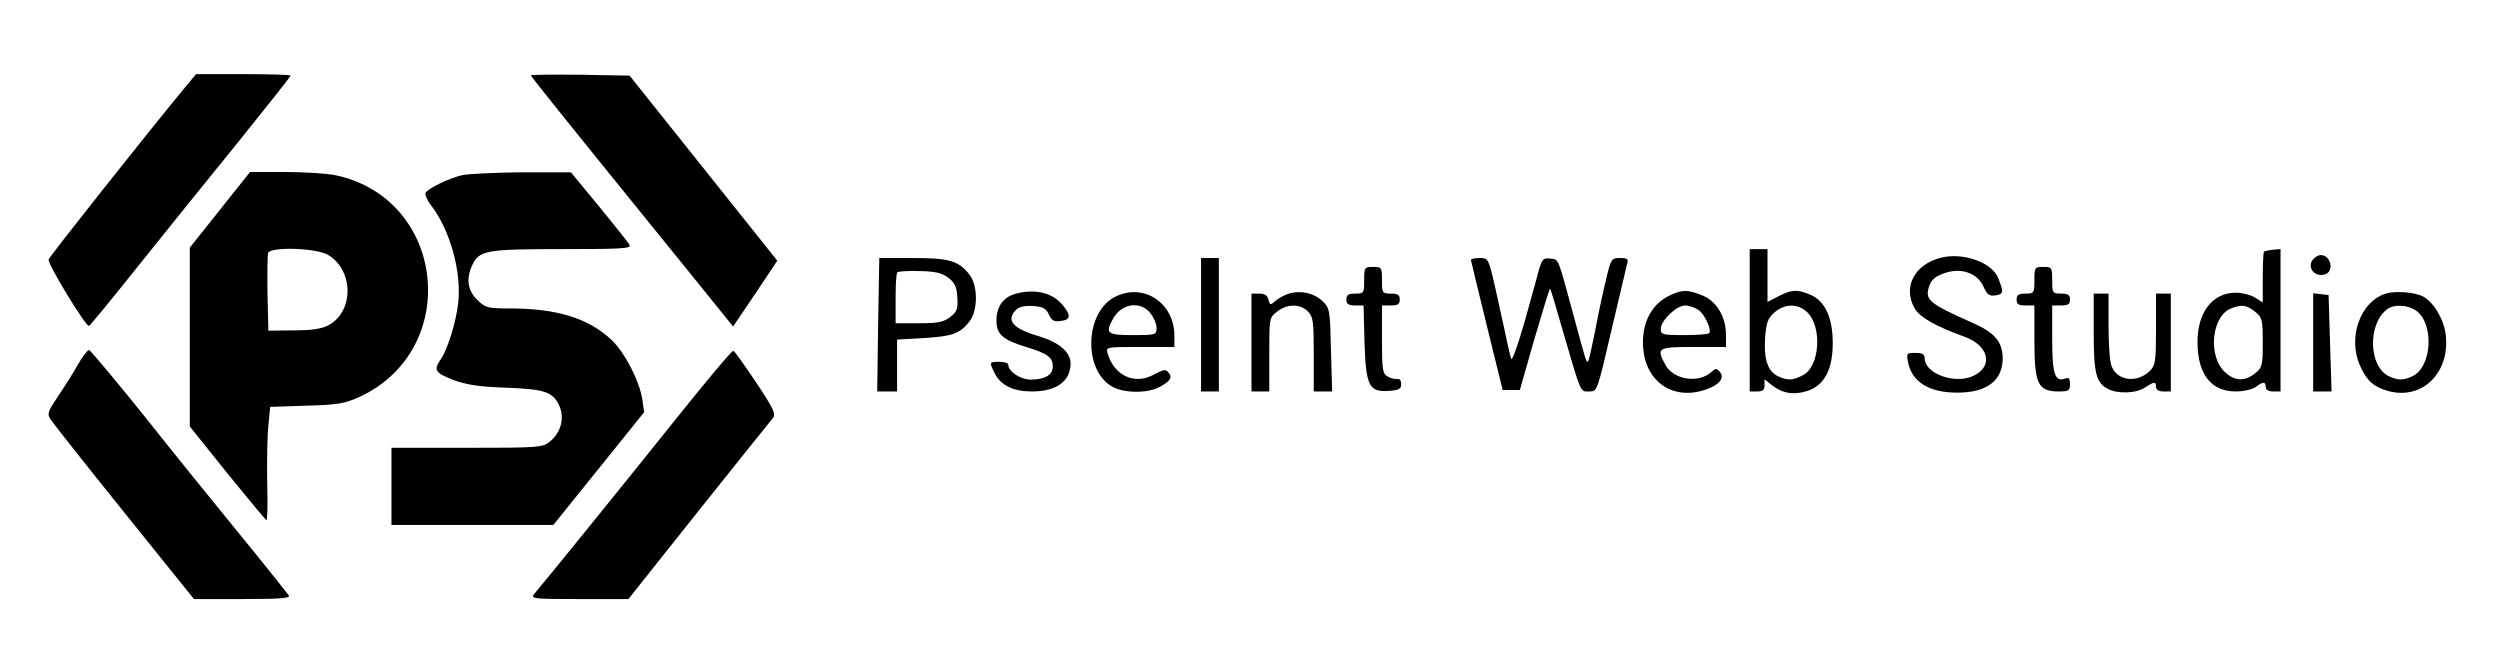
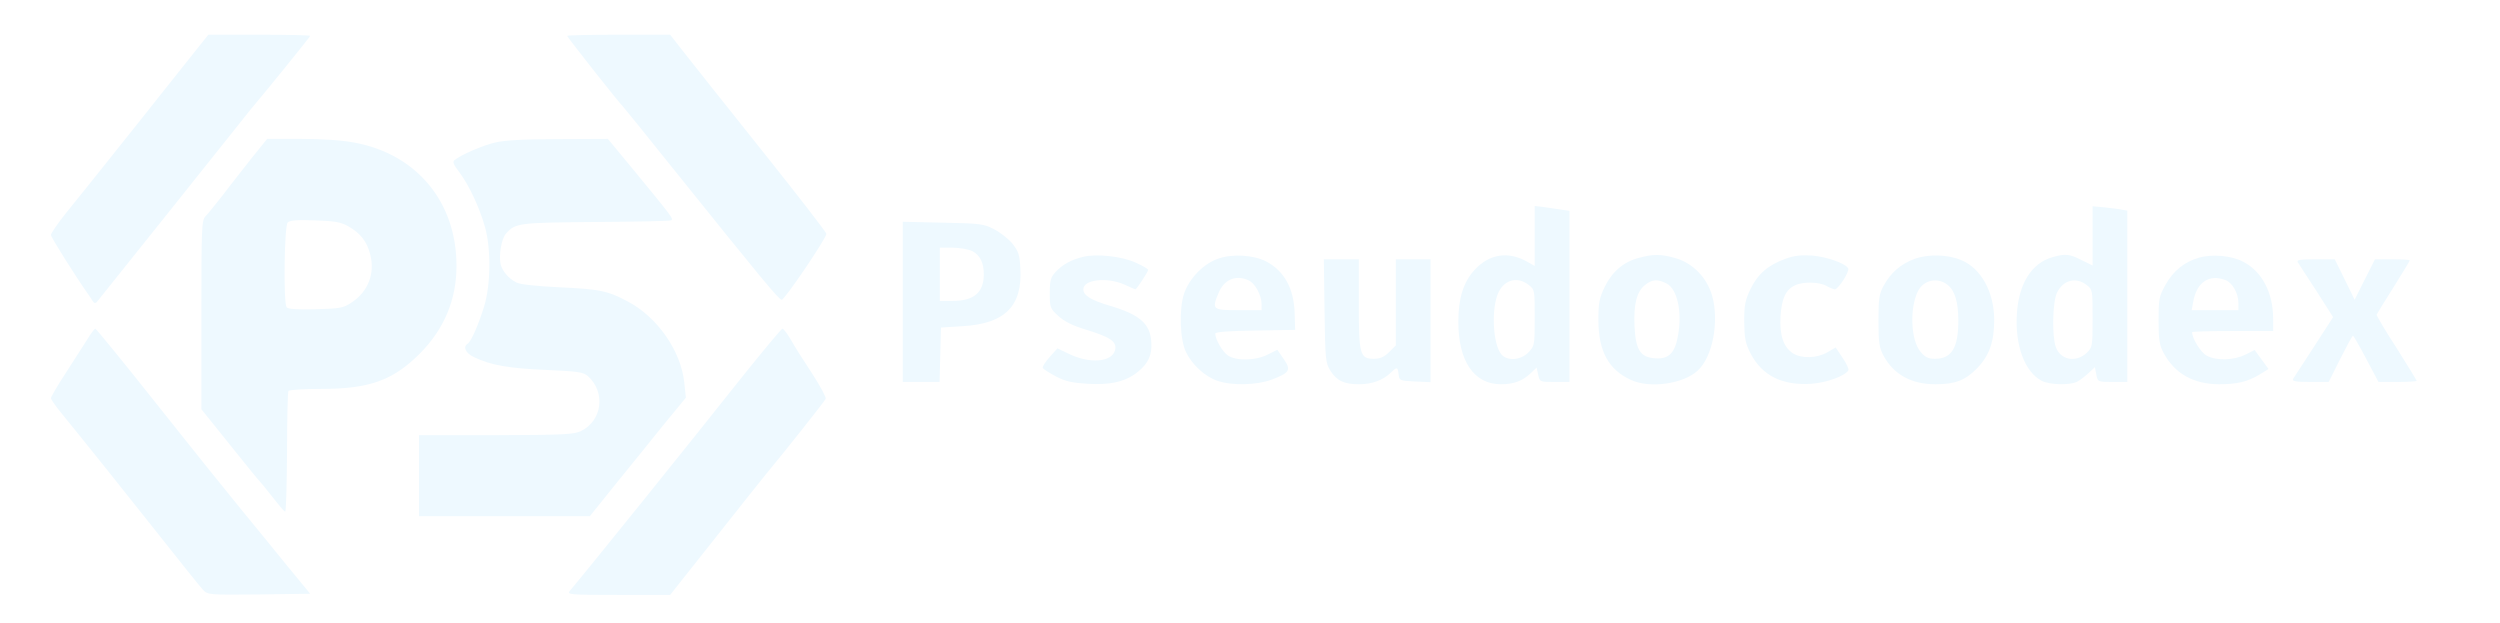
- <svg xmlns="http://www.w3.org/2000/svg" version="1.0" width="843pt" height="222pt" viewBox="0 0 843 222" preserveAspectRatio="xMidYMid meet">
-   <g transform="translate(0,222) scale(0.1,-0.1)" fill="#000000" stroke="none">
-     <path d="M622 1923 c-124 -150 -454 -566 -458 -578 -5 -13 124 -225 136 -224 3 0 79 93 170 207 91 114 243 302 338 419 94 117 172 215 172 218 0 3 -72 5 -159 5 l-160 0 -39 -47z" />
-     <path d="M1790 1966 c0 -4 135 -172 522 -649 l160 -198 75 111 74 111 -249 312 -249 312 -167 3 c-91 1 -166 0 -166 -2z" />
-     <path d="M742 1513 l-102 -128 0 -302 0 -301 125 -156 c69 -85 129 -157 133 -160 4 -2 5 55 3 126 -1 72 0 159 4 193 l6 63 122 4 c107 3 129 7 180 30 345 161 290 668 -81 747 -29 6 -106 11 -171 11 l-118 0 -101 -127z m365 -153 c86 -52 87 -191 0 -237 -23 -12 -57 -17 -117 -17 l-85 -1 -3 124 c-1 69 0 131 2 138 9 22 164 17 203 -7z" />
-     <path d="M1557 1629 c-43 -10 -113 -44 -122 -59 -3 -5 5 -25 19 -43 64 -83 103 -225 91 -329 -7 -64 -36 -157 -59 -190 -25 -36 -19 -45 42 -69 43 -16 85 -23 172 -26 137 -5 163 -14 185 -59 20 -43 7 -93 -32 -124 -24 -19 -40 -20 -279 -20 l-254 0 0 -130 0 -130 273 0 273 0 153 190 153 190 -6 43 c-10 63 -58 156 -102 199 -79 75 -185 108 -347 108 -73 0 -80 2 -108 29 -32 32 -38 71 -17 116 23 51 47 55 303 55 201 0 235 2 228 14 -4 8 -51 66 -103 130 l-95 115 -165 0 c-91 -1 -182 -5 -203 -10z" />
-     <path d="M5900 1140 l0 -240 25 0 c19 0 25 5 25 21 l0 20 25 -20 c36 -28 75 -34 120 -19 57 19 85 72 85 161 0 86 -26 142 -75 163 -45 19 -63 18 -108 -5 l-37 -19 0 89 0 89 -30 0 -30 0 0 -240z m195 26 c50 -50 41 -182 -15 -211 -35 -18 -51 -19 -84 -4 -35 16 -49 58 -44 130 4 52 9 66 32 86 35 30 80 30 111 -1z" />
-     <path d="M7634 1371 c-2 -2 -4 -42 -4 -88 l0 -83 -25 16 c-14 9 -44 17 -66 17 -78 0 -129 -65 -129 -166 0 -108 45 -167 129 -167 26 0 56 7 67 15 25 19 34 19 34 0 0 -9 9 -15 25 -15 l25 0 0 240 0 240 -26 -2 c-14 -2 -27 -4 -30 -7z m-30 -202 c24 -19 26 -26 26 -104 0 -78 -2 -85 -26 -104 -34 -27 -66 -27 -99 2 -61 52 -49 190 18 217 35 14 52 12 81 -11z" />
-     <path d="M6545 1351 c-91 -23 -130 -101 -88 -172 18 -30 70 -59 166 -94 82 -29 100 -98 34 -131 -61 -32 -167 5 -167 58 0 14 -8 18 -31 18 -30 0 -31 -1 -25 -32 13 -66 71 -102 166 -102 101 0 155 42 153 120 -2 53 -28 83 -101 115 -150 67 -163 78 -146 126 7 20 21 32 51 42 56 20 112 0 132 -47 12 -26 19 -31 40 -28 27 4 28 11 9 58 -20 53 -119 88 -193 69z" />
-     <path d="M7802 1348 c-26 -26 1 -65 38 -53 32 10 20 65 -15 65 -6 0 -16 -5 -23 -12z" />
-     <path d="M2961 1125 l-3 -225 33 0 34 0 0 87 0 88 90 5 c97 6 122 15 154 56 29 37 29 121 0 158 -37 47 -68 56 -191 56 l-113 0 -4 -225z m236 159 c22 -17 29 -30 31 -66 3 -40 -1 -49 -24 -67 -22 -17 -40 -21 -105 -21 l-79 0 0 83 c0 46 2 86 6 89 3 3 36 5 74 4 53 -1 75 -6 97 -22z" />
-     <path d="M4050 1125 l0 -225 30 0 30 0 0 225 0 225 -30 0 -30 0 0 -225z" />
-     <path d="M4960 1343 c1 -5 25 -105 54 -223 l53 -215 29 0 29 0 49 172 c28 95 51 171 53 169 2 -1 21 -65 43 -142 63 -216 58 -204 89 -204 27 0 27 1 74 203 26 111 50 212 53 225 6 19 3 22 -24 22 -29 0 -30 -1 -51 -92 -12 -51 -28 -129 -36 -172 -9 -44 -17 -82 -20 -84 -6 -6 -6 -4 -50 158 -53 195 -48 185 -78 188 -22 3 -27 -2 -37 -35 -5 -21 -28 -101 -49 -178 -22 -77 -42 -133 -45 -125 -3 8 -13 49 -21 90 -9 41 -25 114 -36 163 -20 85 -21 87 -50 87 -16 0 -29 -3 -29 -7z" />
-     <path d="M4600 1275 c0 -43 -1 -45 -30 -45 -23 0 -30 -4 -30 -20 0 -15 7 -20 29 -20 l29 0 3 -124 c5 -148 15 -169 83 -164 33 2 41 7 41 23 0 11 -6 19 -13 17 -7 -1 -22 2 -32 8 -18 10 -20 22 -20 125 l0 115 30 0 c23 0 30 4 30 20 0 16 -7 20 -30 20 -29 0 -30 2 -30 45 0 43 -1 45 -30 45 -29 0 -30 -2 -30 -45z" />
-     <path d="M6860 1275 c0 -43 -1 -45 -30 -45 -23 0 -30 -4 -30 -20 0 -16 7 -20 30 -20 l30 0 0 -116 c0 -149 11 -174 83 -174 33 0 37 3 37 25 0 18 -4 23 -15 19 -36 -14 -45 14 -45 132 l0 114 30 0 c23 0 30 4 30 20 0 16 -7 20 -30 20 -29 0 -30 2 -30 45 0 43 -1 45 -30 45 -29 0 -30 -2 -30 -45z" />
-     <path d="M3423 1229 c-41 -12 -63 -44 -63 -90 0 -46 21 -65 100 -89 73 -22 90 -35 90 -66 0 -28 -26 -44 -74 -44 -35 0 -76 27 -76 50 0 6 -13 10 -30 10 -35 0 -35 -1 -15 -40 20 -40 63 -60 125 -60 83 0 130 35 130 95 0 38 -40 71 -106 91 -88 25 -113 54 -78 89 11 11 30 15 58 13 33 -2 43 -8 53 -29 10 -21 18 -25 42 -21 32 4 33 20 2 56 -34 40 -94 53 -158 35z" />
-     <path d="M3764 1221 c-105 -48 -114 -246 -15 -304 39 -23 118 -24 159 -3 38 20 47 33 32 50 -9 12 -17 10 -49 -7 -65 -36 -134 -4 -156 71 -6 22 -6 22 109 22 l116 0 0 38 c0 109 -101 178 -196 133z m115 -57 c12 -15 21 -37 21 -50 0 -23 -3 -24 -80 -24 -86 0 -94 6 -68 53 28 54 93 64 127 21z" />
-     <path d="M4346 1230 c-15 -5 -36 -16 -46 -25 -16 -15 -18 -14 -23 5 -3 14 -13 20 -31 20 l-26 0 0 -165 0 -165 30 0 30 0 0 124 c0 123 0 125 26 145 34 27 78 27 104 1 18 -18 20 -33 20 -145 l0 -125 31 0 31 0 -4 140 c-3 134 -4 141 -28 164 -29 28 -73 38 -114 26z" />
-     <path d="M5635 1226 c-61 -27 -95 -85 -95 -161 0 -119 86 -191 194 -164 56 14 85 42 66 64 -12 14 -15 14 -30 0 -44 -39 -129 -25 -155 26 -30 56 -26 59 95 59 l110 0 0 40 c0 62 -31 114 -80 134 -48 19 -65 20 -105 2z m92 -51 c22 -15 46 -69 36 -79 -4 -3 -42 -6 -85 -6 -72 0 -78 2 -78 21 0 28 53 79 82 79 13 0 33 -7 45 -15z" />
-     <path d="M8045 1230 c-87 -27 -130 -150 -86 -245 23 -51 46 -70 96 -84 114 -30 207 63 192 190 -6 52 -40 109 -76 129 -29 15 -93 20 -126 10z m100 -56 c64 -42 57 -192 -11 -223 -31 -14 -47 -14 -78 0 -69 32 -73 176 -7 226 22 17 67 16 96 -3z" />
-     <path d="M7060 1100 c0 -139 8 -170 47 -191 33 -18 97 -16 127 5 31 20 36 20 36 1 0 -9 9 -15 25 -15 l25 0 0 165 0 165 -25 0 -25 0 0 -120 c0 -106 -2 -122 -20 -140 -43 -43 -111 -35 -130 16 -6 14 -10 75 -10 135 l0 109 -25 0 -25 0 0 -130z" />
-     <path d="M7800 1066 l0 -166 31 0 31 0 -5 163 -5 162 -26 3 -26 3 0 -165z" />
-     <path d="M264 993 c-15 -27 -45 -75 -67 -107 -36 -54 -39 -61 -26 -81 8 -12 119 -153 248 -313 l235 -292 163 0 c129 0 163 3 157 12 -5 7 -78 99 -163 203 -86 105 -234 288 -329 408 -96 119 -178 217 -182 217 -4 0 -21 -21 -36 -47z" />
-     <path d="M2275 802 c-168 -210 -432 -536 -473 -584 -14 -17 -6 -18 151 -18 l166 0 237 298 c130 163 243 304 250 312 11 14 3 31 -56 120 -39 58 -73 106 -77 107 -5 2 -93 -104 -198 -235z" />
+ <svg xmlns="http://www.w3.org/2000/svg" version="1.0" width="1080pt" height="269pt" viewBox="0 0 1080 269" preserveAspectRatio="xMidYMid meet">
+   <g transform="translate(0,269) scale(0.1,-0.1)" fill="#eef9ff" stroke="none">
+     <path d="M743 2343 c-86 -109 -209 -263 -273 -343 -64 -80 -146 -183 -183 -228 -37 -46 -67 -90 -67 -97 0 -10 104 -175 160 -255 6 -8 15 -22 20 -30 6 -10 12 -11 18 -5 5 6 152 190 328 410 175 220 326 409 335 420 67 79 259 316 259 320 0 3 -99 5 -220 5 l-220 0 -157 -197z" fill="#eef9ff" />
+     <path d="M2450 2535 c0 -5 228 -294 241 -305 3 -3 96 -117 206 -255 396 -493 468 -580 480 -580 13 0 193 266 193 285 0 6 -123 165 -273 353 -150 188 -302 379 -337 424 l-65 83 -222 0 c-123 0 -223 -2 -223 -5z" fill="#eef9ff" />
+     <path d="M1084 2003 c-38 -49 -94 -119 -123 -158 -30 -38 -63 -79 -73 -89 -17 -18 -18 -48 -18 -427 l0 -407 107 -133 c113 -141 124 -155 161 -197 12 -15 37 -46 55 -69 18 -23 35 -43 39 -43 4 0 7 115 8 256 0 141 3 261 6 265 3 5 67 9 144 9 206 0 309 37 425 154 104 105 157 232 157 376 1 276 -171 484 -441 534 -51 10 -139 16 -230 16 l-147 0 -70 -87z m423 -292 c50 -29 78 -64 92 -119 22 -82 -8 -161 -79 -208 -37 -25 -50 -27 -158 -30 -82 -2 -119 1 -124 9 -14 21 -10 351 5 366 9 9 41 12 117 9 88 -3 112 -7 147 -27z" fill="#eef9ff" />
+     <path d="M2138 2074 c-53 -12 -147 -53 -175 -76 -9 -7 -3 -21 22 -53 41 -55 86 -150 110 -235 27 -95 25 -253 -4 -345 -25 -81 -56 -151 -71 -160 -21 -13 -9 -41 28 -58 73 -35 148 -48 309 -55 141 -6 164 -10 183 -27 77 -70 62 -192 -30 -237 -31 -15 -75 -17 -367 -18 l-333 0 0 -175 0 -175 369 0 369 0 115 143 c63 78 157 193 207 256 l93 113 -7 66 c-14 135 -116 282 -243 349 -87 47 -123 54 -298 62 -100 5 -169 12 -185 21 -33 17 -59 48 -67 77 -9 39 3 112 23 134 41 46 54 47 384 50 173 1 321 4 328 7 14 5 9 11 -167 225 l-105 127 -216 -1 c-147 0 -233 -5 -272 -15z" fill="#eef9ff" />
+     <path d="M6630 1670 l0 -129 -32 18 c-82 47 -164 34 -227 -34 -49 -53 -71 -123 -71 -225 0 -171 68 -270 184 -270 55 0 93 14 128 47 l26 25 7 -31 c7 -31 7 -31 71 -31 l64 0 0 370 0 369 -32 5 c-18 3 -52 7 -75 11 l-43 5 0 -130z m-26 -211 c26 -20 26 -23 26 -142 0 -118 -1 -122 -27 -149 -32 -34 -90 -39 -116 -10 -39 43 -46 206 -12 272 27 53 82 66 129 29z" fill="#eef9ff" />
+     <path d="M9040 1671 l0 -128 -47 23 c-52 27 -71 29 -126 13 -90 -25 -146 -114 -154 -244 -9 -137 34 -252 107 -290 34 -18 122 -20 153 -4 12 6 34 23 49 37 l28 26 6 -32 c6 -32 7 -32 70 -32 l64 0 0 370 0 370 -22 4 c-13 3 -47 7 -75 10 l-53 5 0 -128z m-26 -212 c26 -20 26 -22 26 -145 0 -122 -1 -125 -26 -149 -47 -43 -113 -30 -133 26 -17 48 -14 195 5 234 26 55 82 70 128 34z" fill="#eef9ff" />
+     <path d="M3900 1386 l0 -346 80 0 79 0 3 118 3 117 95 6 c182 11 257 87 248 249 -3 59 -8 74 -34 107 -17 21 -53 49 -80 63 -45 23 -60 25 -221 28 l-173 4 0 -346z m301 219 c33 -18 49 -50 49 -100 0 -79 -43 -115 -135 -115 l-55 0 0 115 0 115 55 0 c31 0 69 -7 86 -15z" fill="#eef9ff" />
+     <path d="M4677 1580 c-51 -13 -87 -33 -117 -65 -21 -23 -25 -36 -25 -92 0 -62 2 -66 37 -98 26 -24 62 -42 122 -60 104 -32 132 -51 123 -88 -14 -52 -110 -60 -203 -14 l-46 22 -34 -38 c-19 -21 -32 -42 -29 -47 4 -6 30 -22 58 -37 41 -21 70 -27 137 -31 94 -5 150 7 200 40 50 35 73 71 74 120 2 94 -41 136 -179 177 -82 24 -115 45 -115 71 0 43 103 54 179 20 24 -11 44 -20 46 -20 5 0 55 76 55 84 0 4 -24 18 -53 31 -60 28 -171 40 -230 25z" fill="#eef9ff" />
+     <path d="M5267 1574 c-65 -20 -129 -85 -152 -153 -22 -67 -18 -199 9 -253 26 -54 82 -105 135 -123 64 -22 169 -19 235 5 78 30 85 41 51 90 l-27 39 -42 -21 c-51 -26 -134 -28 -171 -4 -24 16 -55 70 -55 95 0 7 65 12 173 13 l172 3 -2 70 c-3 109 -45 185 -124 226 -53 27 -142 33 -202 13z m127 -95 c28 -13 56 -64 56 -103 l0 -26 -100 0 c-112 0 -116 3 -86 74 24 59 75 80 130 55z" fill="#eef9ff" />
+     <path d="M7080 1576 c-66 -17 -115 -59 -147 -124 -24 -50 -28 -69 -28 -147 1 -133 44 -212 140 -256 81 -38 225 -18 288 39 66 59 95 214 63 326 -23 77 -82 138 -155 160 -64 19 -99 19 -161 2z m120 -111 c45 -23 67 -119 50 -219 -13 -80 -39 -108 -99 -104 -65 4 -85 36 -90 140 -4 96 10 149 46 177 31 25 54 26 93 6z" fill="#eef9ff" />
+     <path d="M7713 1572 c-74 -27 -118 -64 -150 -129 -24 -50 -28 -69 -28 -143 1 -72 5 -93 28 -138 50 -95 136 -138 262 -130 66 5 144 33 160 58 3 5 -8 30 -25 54 l-30 45 -36 -21 c-45 -26 -112 -28 -149 -4 -41 27 -58 79 -53 161 5 77 23 115 64 133 34 16 104 14 134 -3 14 -8 30 -14 36 -15 16 0 66 79 58 91 -13 22 -94 50 -156 55 -46 3 -77 0 -115 -14z" fill="#eef9ff" />
+     <path d="M8272 1572 c-61 -22 -104 -60 -135 -117 -19 -34 -22 -56 -22 -150 0 -95 3 -116 22 -152 44 -81 120 -123 224 -123 86 0 129 17 180 69 53 55 74 114 74 211 -1 119 -57 221 -142 256 -58 25 -142 27 -201 6z m141 -112 c32 -25 47 -75 47 -155 0 -118 -29 -165 -101 -165 -29 0 -43 7 -62 30 -43 50 -48 190 -11 263 25 48 84 60 127 27z" fill="#eef9ff" />
+     <path d="M9500 1577 c-63 -18 -112 -57 -146 -119 -27 -49 -29 -61 -29 -153 0 -83 4 -107 22 -140 48 -89 128 -134 238 -135 81 0 125 11 178 43 l37 23 -30 41 -30 41 -40 -20 c-50 -25 -124 -27 -166 -5 -26 13 -64 74 -64 102 0 3 79 5 175 5 l175 0 0 53 c0 113 -49 206 -131 247 -49 26 -133 33 -189 17z m114 -97 c30 -11 56 -57 56 -100 l0 -30 -101 0 -101 0 7 38 c15 83 69 119 139 92z" fill="#eef9ff" />
+     <path d="M5722 1348 c3 -210 4 -225 25 -259 28 -44 59 -59 124 -59 55 0 103 17 136 49 28 27 31 27 35 -6 3 -27 5 -28 71 -31 l67 -3 0 266 0 265 -75 0 -75 0 0 -186 0 -186 -29 -29 c-21 -21 -39 -29 -65 -29 -61 0 -66 17 -66 237 l0 193 -76 0 -75 0 3 -222z" fill="#eef9ff" />
+     <path d="M9926 1558 c4 -7 41 -64 81 -125 l72 -113 -82 -127 c-46 -71 -87 -134 -91 -140 -5 -10 12 -13 73 -13 l81 0 50 100 c28 55 52 100 55 100 2 0 28 -45 57 -100 l53 -100 83 0 c45 0 82 2 82 5 0 2 -39 66 -87 142 -49 75 -87 140 -86 144 2 4 34 57 73 118 38 61 70 113 70 116 0 3 -34 5 -75 5 l-75 0 -44 -87 -44 -88 -43 88 -43 87 -84 0 c-64 0 -81 -3 -76 -12z" fill="#eef9ff" />
+     <path d="M376 1222 c-17 -26 -58 -91 -93 -145 -35 -53 -63 -102 -63 -107 0 -5 19 -33 43 -62 139 -171 272 -338 422 -527 93 -118 179 -225 191 -238 22 -23 22 -23 243 -21 l221 3 -98 119 c-53 66 -145 178 -204 250 -59 72 -223 276 -364 454 -140 177 -259 322 -262 322 -4 0 -20 -21 -36 -48z" fill="#eef9ff" />
+     <path d="M3211 1068 c-236 -298 -689 -860 -749 -930 -14 -17 -3 -18 209 -18 l224 0 195 246 c107 136 205 258 217 273 75 90 256 318 260 328 3 6 -24 56 -59 110 -36 54 -77 119 -92 146 -15 26 -31 47 -36 47 -4 0 -80 -91 -169 -202z" fill="#eef9ff" />
  </g>
</svg>
